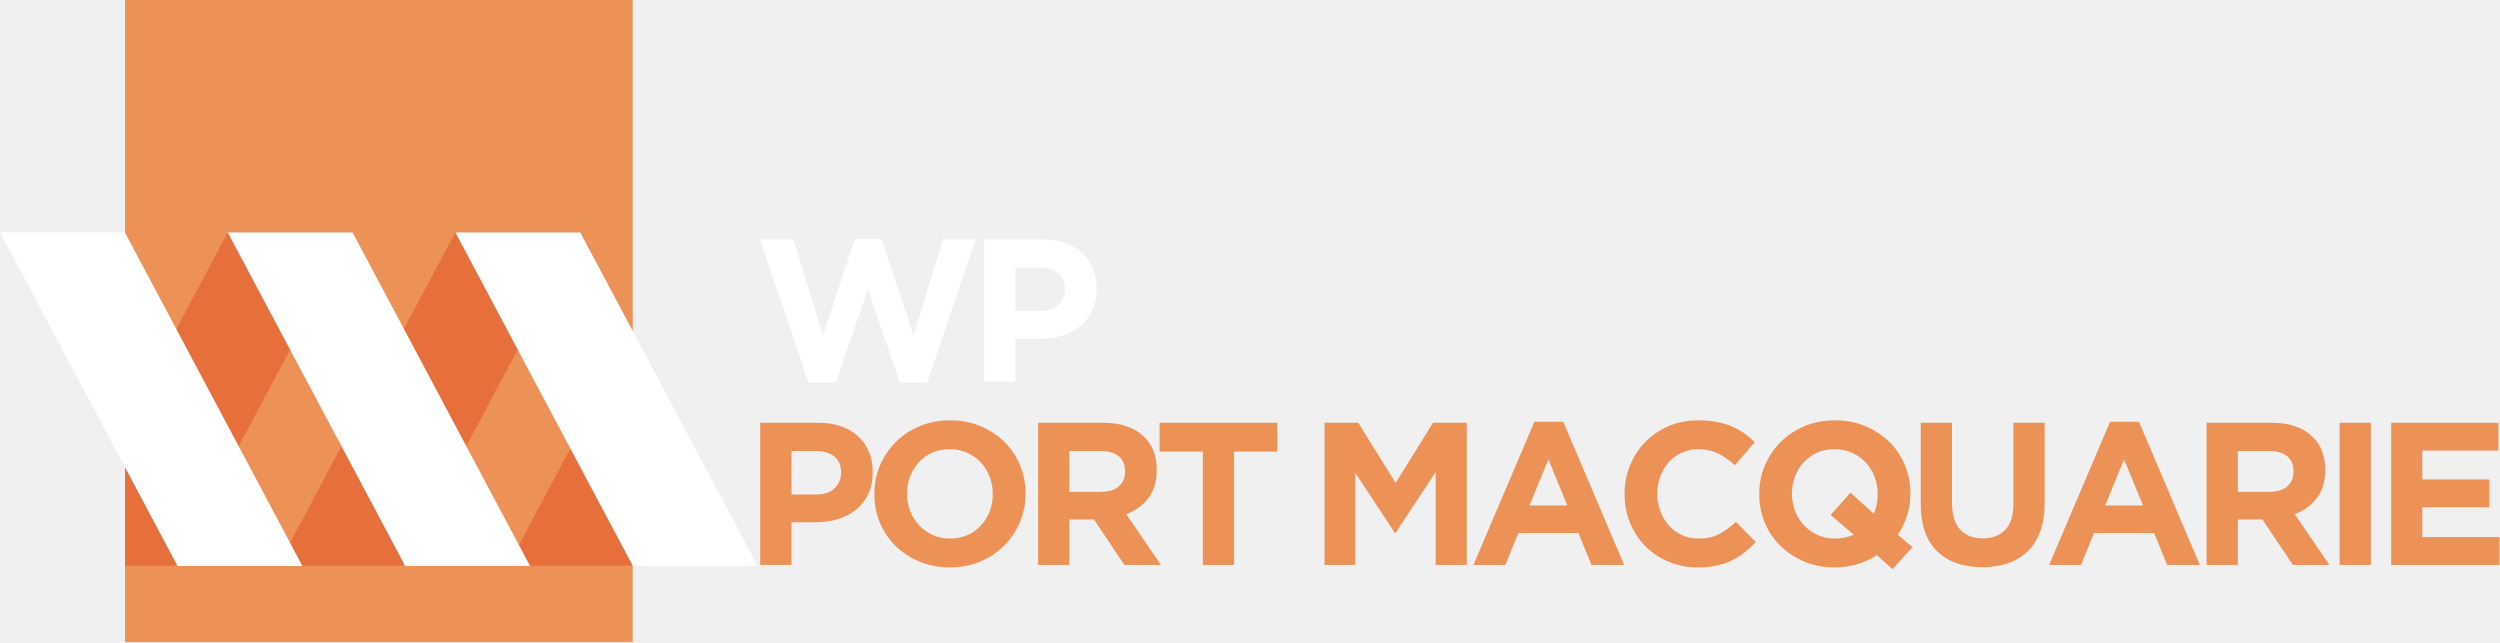
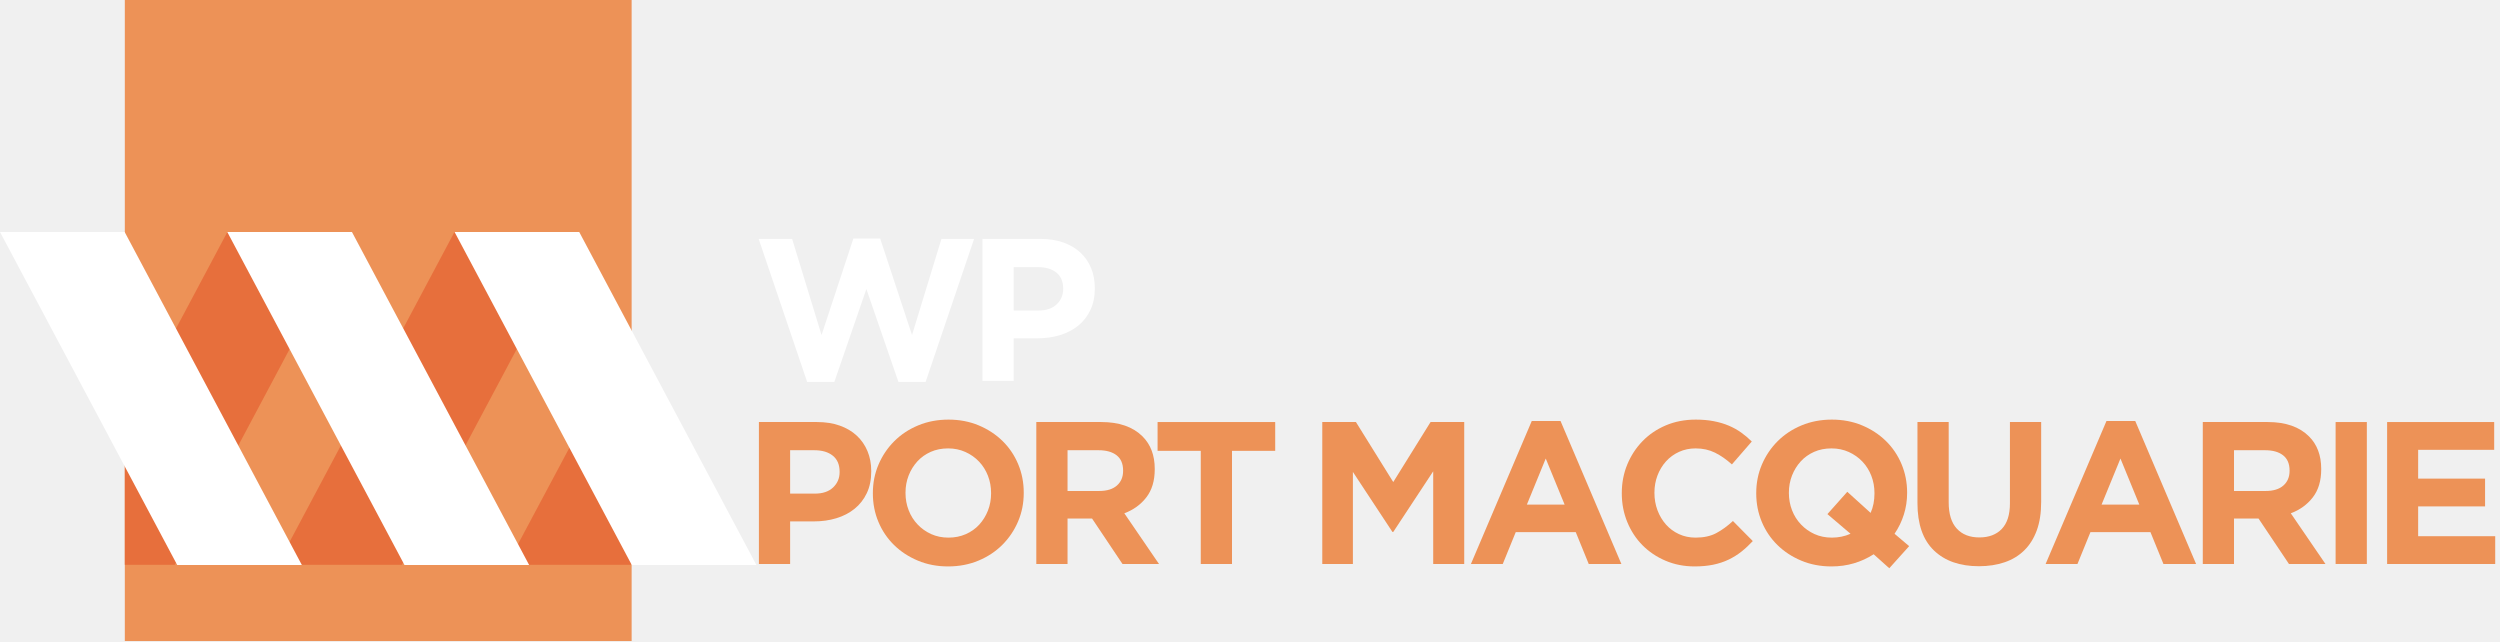
- <svg xmlns="http://www.w3.org/2000/svg" width="100%" height="100%" viewBox="0 0 292 75" version="1.1" xml:space="preserve" style="fill-rule:evenodd;clip-rule:evenodd;stroke-linejoin:round;stroke-miterlimit:1.414;">
+ <svg xmlns="http://www.w3.org/2000/svg" width="100%" height="100%" viewBox="0 0 390 100" version="1.1" xml:space="preserve" style="fill-rule:evenodd;clip-rule:evenodd;stroke-linejoin:round;stroke-miterlimit:1.414;">
  <g>
-     <rect x="14.603" y="0" width="59.297" height="75" style="fill:#ed9257;" />
-     <path d="M47.029,66.08l20.72,-38.937l-14.575,0l-20.719,38.937l14.574,0Z" style="fill:#e76f3c;fill-rule:nonzero;" />
-     <path d="M73.89,66.08l0.01,-27.341l-14.584,27.341l14.574,0Z" style="fill:#e76f3c;fill-rule:nonzero;" />
-     <path d="M20.455,66.08l20.72,-38.937l-14.574,0l-11.998,22.549l0,16.388l5.852,0Z" style="fill:#e76f3c;fill-rule:nonzero;" />
-     <path d="M20.736,66.108l-20.736,-38.965l14.585,0l20.734,38.965l-14.583,0l0,0Z" style="fill:#fff;fill-rule:nonzero;" />
-     <path d="M47.327,66.108l-20.735,-38.965l14.585,0l20.734,38.965l-14.584,0Z" style="fill:#fff;fill-rule:nonzero;" />
-     <path d="M73.919,66.108l-20.734,-38.965l14.584,0l20.734,38.965l-14.584,0l0,0Z" style="fill:#fff;fill-rule:nonzero;" />
-     <path d="M88.764,27.953l3.916,0l3.441,11.249l3.726,-11.297l3.133,0l3.726,11.297l3.441,-11.249l3.821,0l-5.672,16.733l-3.181,0l-3.749,-10.87l-3.75,10.87l-3.18,0l-5.672,-16.733l0,0Z" style="fill:#fff;fill-rule:nonzero;" />
-     <path d="M121.497,36.331c0.918,0 1.629,-0.242 2.135,-0.724c0.507,-0.482 0.76,-1.08 0.76,-1.791l0,-0.047c0,-0.824 -0.265,-1.449 -0.795,-1.876c-0.53,-0.428 -1.254,-0.64 -2.172,-0.64l-2.824,0l0,5.078l2.896,0Zm-6.55,-8.378l6.787,0c0.997,0 1.887,0.14 2.67,0.416c0.782,0.277 1.447,0.669 1.994,1.174c0.546,0.506 0.964,1.112 1.257,1.816c0.293,0.704 0.44,1.482 0.44,2.338l0,0.047c0,0.965 -0.175,1.811 -0.522,2.538c-0.349,0.728 -0.828,1.339 -1.436,1.83c-0.609,0.489 -1.322,0.857 -2.136,1.102c-0.816,0.247 -1.69,0.369 -2.623,0.369l-2.777,0l0,4.982l-3.654,0l0,-16.612l0,0Z" style="fill:#fff;fill-rule:nonzero;" />
+     <rect x="19.471" y="0" width="79.063" height="100" style="fill:#ed9257;" />
+     <path d="M62.705,88.107l27.627,-51.916l-19.433,0l-27.626,51.916l19.432,0Z" style="fill:#e76f3c;fill-rule:nonzero;" />
+     <path d="M98.52,88.107l0.013,-36.455l-19.445,36.455l19.432,0Z" style="fill:#e76f3c;fill-rule:nonzero;" />
+     <path d="M27.273,88.107l27.627,-51.916l-19.432,0l-15.997,30.065l0,21.851l7.802,0Z" style="fill:#e76f3c;fill-rule:nonzero;" />
+     <path d="M27.648,88.144l-27.648,-51.953l19.447,0l27.645,51.953l-19.444,0l0,0Z" style="fill:#fff;fill-rule:nonzero;" />
+     <path d="M63.103,88.144l-27.647,-51.953l19.447,0l27.645,51.953l-19.445,0Z" style="fill:#fff;fill-rule:nonzero;" />
+     <path d="M98.559,88.144l-27.646,-51.953l19.446,0l27.645,51.953l-19.445,0l0,0Z" style="fill:#fff;fill-rule:nonzero;" />
+     <path d="M118.352,37.271l5.221,0l4.588,14.998l4.968,-15.062l4.178,0l4.968,15.062l4.588,-14.998l5.094,0l-7.562,22.31l-4.242,0l-4.998,-14.493l-5,14.493l-4.24,0l-7.563,-22.31l0,0Z" style="fill:#fff;fill-rule:nonzero;" />
+     <path d="M161.996,48.441c1.224,0 2.172,-0.322 2.847,-0.965c0.676,-0.643 1.013,-1.44 1.013,-2.388l0,-0.063c0,-1.098 -0.353,-1.932 -1.06,-2.501c-0.707,-0.571 -1.672,-0.853 -2.896,-0.853l-3.765,0l0,6.77l3.861,0Zm-8.733,-11.17l9.049,0c1.329,0 2.516,0.186 3.56,0.554c1.043,0.37 1.929,0.892 2.659,1.566c0.728,0.674 1.285,1.482 1.676,2.421c0.39,0.939 0.586,1.976 0.586,3.117l0,0.063c0,1.287 -0.233,2.415 -0.696,3.384c-0.465,0.971 -1.104,1.785 -1.914,2.44c-0.812,0.652 -1.763,1.143 -2.848,1.469c-1.088,0.33 -2.254,0.492 -3.498,0.492l-3.702,0l0,6.643l-4.872,0l0,-22.149l0,0Z" style="fill:#fff;fill-rule:nonzero;" />
    <g>
-       <path d="M95.339,57.754c0.918,0 1.629,-0.241 2.136,-0.724c0.506,-0.482 0.759,-1.079 0.759,-1.791l0,-0.048c0,-0.822 -0.265,-1.447 -0.795,-1.874c-0.53,-0.427 -1.254,-0.641 -2.171,-0.641l-2.823,0l0,5.078l2.894,0Zm-6.548,-8.376l6.785,0c0.997,0 1.887,0.139 2.67,0.416c0.783,0.276 1.447,0.668 1.993,1.174c0.545,0.506 0.965,1.111 1.257,1.815c0.293,0.704 0.439,1.483 0.439,2.337l0,0.048c0,0.964 -0.174,1.811 -0.522,2.538c-0.348,0.728 -0.826,1.337 -1.435,1.827c-0.609,0.491 -1.321,0.858 -2.136,1.104c-0.814,0.245 -1.688,0.367 -2.621,0.367l-2.776,0l0,4.983l-3.654,0l0,-16.609l0,0Z" style="fill:#ed9257;fill-rule:nonzero;" />
-       <path d="M110.975,62.902c0.727,0 1.4,-0.134 2.017,-0.403c0.616,-0.269 1.142,-0.641 1.577,-1.115c0.435,-0.475 0.775,-1.024 1.021,-1.649c0.245,-0.625 0.367,-1.293 0.367,-2.005l0,-0.047c0,-0.712 -0.122,-1.384 -0.367,-2.017c-0.246,-0.633 -0.594,-1.186 -1.044,-1.661c-0.451,-0.474 -0.985,-0.85 -1.602,-1.127c-0.617,-0.277 -1.289,-0.415 -2.017,-0.415c-0.743,0 -1.419,0.134 -2.028,0.403c-0.609,0.269 -1.131,0.641 -1.566,1.115c-0.435,0.475 -0.775,1.024 -1.02,1.649c-0.246,0.625 -0.368,1.293 -0.368,2.005l0,0.048c0,0.711 0.122,1.384 0.368,2.016c0.245,0.633 0.593,1.187 1.044,1.661c0.45,0.475 0.98,0.85 1.589,1.127c0.609,0.277 1.285,0.415 2.029,0.415l0,0Zm-0.048,3.37c-1.281,0 -2.459,-0.226 -3.535,-0.677c-1.075,-0.45 -2.005,-1.059 -2.788,-1.827c-0.783,-0.767 -1.392,-1.668 -1.827,-2.704c-0.435,-1.036 -0.652,-2.148 -0.652,-3.334l0,-0.047c0,-1.187 0.221,-2.298 0.664,-3.334c0.443,-1.036 1.056,-1.945 1.839,-2.728c0.783,-0.783 1.716,-1.4 2.8,-1.851c1.083,-0.451 2.266,-0.676 3.547,-0.676c1.281,0 2.459,0.225 3.535,0.676c1.076,0.451 2.005,1.06 2.788,1.827c0.783,0.767 1.392,1.669 1.827,2.705c0.435,1.036 0.652,2.147 0.652,3.333l0,0.048c0,1.186 -0.221,2.297 -0.664,3.333c-0.443,1.036 -1.056,1.946 -1.839,2.729c-0.783,0.783 -1.716,1.4 -2.8,1.85c-1.083,0.451 -2.265,0.677 -3.547,0.677l0,0Z" style="fill:#ed9257;fill-rule:nonzero;" />
-       <path d="M128.604,57.445c0.901,0 1.593,-0.213 2.076,-0.64c0.482,-0.427 0.723,-0.997 0.723,-1.709l0,-0.047c0,-0.791 -0.253,-1.384 -0.759,-1.779c-0.506,-0.396 -1.21,-0.594 -2.112,-0.594l-3.63,0l0,4.769l3.702,0Zm-7.356,-8.067l7.593,0c2.104,0 3.717,0.562 4.84,1.685c0.949,0.949 1.424,2.214 1.424,3.796l0,0.048c0,1.344 -0.329,2.439 -0.985,3.286c-0.657,0.846 -1.515,1.467 -2.574,1.862l4.057,5.932l-4.271,0l-3.559,-5.315l-0.047,0l-2.824,0l0,5.315l-3.654,0l0,-16.609l0,0Z" style="fill:#ed9257;fill-rule:nonzero;" />
-       <path d="M140.49,52.748l-5.053,0l0,-3.37l13.761,0l0,3.37l-5.054,0l0,13.239l-3.654,0l0,-13.239l0,0Z" style="fill:#ed9257;fill-rule:nonzero;" />
-       <path d="M154.706,49.378l3.938,0l4.366,7.023l4.366,-7.023l3.938,0l0,16.609l-3.63,0l0,-10.843l-4.674,7.094l-0.095,0l-4.627,-7.023l0,10.772l-3.582,0l0,-16.609l0,0Z" style="fill:#ed9257;fill-rule:nonzero;" />
-       <path d="M183.059,59.035l-2.207,-5.386l-2.206,5.386l4.413,0Zm-3.844,-9.775l3.369,0l7.118,16.727l-3.82,0l-1.518,-3.725l-7.023,0l-1.519,3.725l-3.725,0l7.118,-16.727l0,0Z" style="fill:#ed9257;fill-rule:nonzero;" />
-       <path d="M198.267,66.272c-1.218,0 -2.349,-0.222 -3.393,-0.665c-1.044,-0.443 -1.945,-1.048 -2.704,-1.815c-0.76,-0.767 -1.353,-1.673 -1.78,-2.717c-0.427,-1.043 -0.64,-2.159 -0.64,-3.345l0,-0.047c0,-1.187 0.213,-2.298 0.64,-3.334c0.427,-1.036 1.02,-1.945 1.78,-2.728c0.759,-0.783 1.668,-1.4 2.728,-1.851c1.06,-0.451 2.23,-0.676 3.512,-0.676c0.775,0 1.483,0.063 2.123,0.189c0.641,0.127 1.222,0.301 1.744,0.522c0.522,0.222 1.004,0.491 1.447,0.807c0.443,0.317 0.855,0.665 1.234,1.044l-2.325,2.681c-0.649,-0.585 -1.309,-1.044 -1.981,-1.376c-0.672,-0.332 -1.428,-0.498 -2.266,-0.498c-0.696,0 -1.341,0.134 -1.934,0.403c-0.593,0.269 -1.103,0.641 -1.53,1.115c-0.427,0.475 -0.759,1.024 -0.997,1.649c-0.237,0.625 -0.356,1.293 -0.356,2.005l0,0.048c0,0.711 0.119,1.384 0.356,2.016c0.238,0.633 0.566,1.187 0.985,1.661c0.419,0.475 0.925,0.85 1.519,1.127c0.593,0.277 1.245,0.415 1.957,0.415c0.949,0 1.752,-0.174 2.408,-0.522c0.657,-0.348 1.309,-0.822 1.958,-1.423l2.325,2.349c-0.427,0.458 -0.87,0.87 -1.329,1.234c-0.459,0.363 -0.961,0.676 -1.507,0.937c-0.545,0.261 -1.142,0.458 -1.791,0.593c-0.648,0.134 -1.376,0.202 -2.183,0.202Z" style="fill:#ed9257;fill-rule:nonzero;" />
-       <path d="M214.33,62.902c0.775,0 1.503,-0.15 2.183,-0.45l-2.705,-2.302l2.325,-2.61l2.729,2.468c0.3,-0.665 0.451,-1.424 0.451,-2.278l0,-0.047c0,-0.712 -0.123,-1.384 -0.368,-2.017c-0.245,-0.633 -0.593,-1.186 -1.044,-1.661c-0.451,-0.474 -0.985,-0.85 -1.602,-1.127c-0.617,-0.277 -1.289,-0.415 -2.016,-0.415c-0.744,0 -1.42,0.134 -2.029,0.403c-0.609,0.269 -1.131,0.641 -1.566,1.115c-0.435,0.475 -0.775,1.024 -1.02,1.649c-0.245,0.625 -0.368,1.293 -0.368,2.005l0,0.048c0,0.711 0.123,1.384 0.368,2.016c0.245,0.633 0.593,1.187 1.044,1.661c0.451,0.475 0.98,0.85 1.589,1.127c0.609,0.277 1.286,0.415 2.029,0.415l0,0Zm4.888,1.946c-0.712,0.459 -1.479,0.811 -2.302,1.056c-0.822,0.245 -1.7,0.368 -2.633,0.368c-1.282,0 -2.46,-0.226 -3.536,-0.677c-1.075,-0.45 -2.004,-1.059 -2.787,-1.827c-0.783,-0.767 -1.392,-1.668 -1.827,-2.704c-0.435,-1.036 -0.653,-2.148 -0.653,-3.334l0,-0.047c0,-1.187 0.222,-2.298 0.664,-3.334c0.443,-1.036 1.056,-1.945 1.839,-2.728c0.783,-0.783 1.716,-1.4 2.8,-1.851c1.083,-0.451 2.266,-0.676 3.547,-0.676c1.281,0 2.46,0.225 3.535,0.676c1.076,0.451 2.005,1.06 2.788,1.827c0.783,0.767 1.392,1.669 1.827,2.705c0.435,1.036 0.653,2.147 0.653,3.333l0,0.048c0,0.87 -0.127,1.708 -0.38,2.515c-0.253,0.806 -0.617,1.558 -1.091,2.254l1.708,1.447l-2.325,2.586l-1.827,-1.637l0,0Z" style="fill:#ed9257;fill-rule:nonzero;" />
-       <path d="M231.532,66.248c-2.231,0 -3.986,-0.617 -5.268,-1.851c-1.281,-1.234 -1.921,-3.076 -1.921,-5.528l0,-9.491l3.653,0l0,9.396c0,1.36 0.317,2.385 0.95,3.073c0.632,0.688 1.51,1.032 2.633,1.032c1.123,0 2.001,-0.332 2.634,-0.997c0.632,-0.664 0.949,-1.661 0.949,-2.989l0,-9.515l3.654,0l0,9.372c0,1.266 -0.17,2.365 -0.51,3.298c-0.341,0.934 -0.827,1.713 -1.46,2.337c-0.632,0.625 -1.399,1.092 -2.301,1.4c-0.902,0.309 -1.906,0.463 -3.013,0.463Z" style="fill:#ed9257;fill-rule:nonzero;" />
-       <path d="M250.299,59.035l-2.206,-5.386l-2.207,5.386l4.413,0Zm-3.843,-9.775l3.369,0l7.118,16.727l-3.82,0l-1.519,-3.725l-7.023,0l-1.518,3.725l-3.725,0l7.118,-16.727l0,0Z" style="fill:#ed9257;fill-rule:nonzero;" />
-       <path d="M265.081,57.445c0.901,0 1.593,-0.213 2.076,-0.64c0.482,-0.427 0.723,-0.997 0.723,-1.709l0,-0.047c0,-0.791 -0.253,-1.384 -0.759,-1.779c-0.506,-0.396 -1.21,-0.594 -2.111,-0.594l-3.631,0l0,4.769l3.702,0Zm-7.355,-8.067l7.592,0c2.104,0 3.717,0.562 4.84,1.685c0.949,0.949 1.424,2.214 1.424,3.796l0,0.048c0,1.344 -0.328,2.439 -0.985,3.286c-0.656,0.846 -1.514,1.467 -2.574,1.862l4.057,5.932l-4.271,0l-3.559,-5.315l-0.047,0l-2.824,0l0,5.315l-3.653,0l0,-16.609l0,0Z" style="fill:#ed9257;fill-rule:nonzero;" />
-       <rect x="273.266" y="49.378" width="3.654" height="16.608" style="fill:#ed9257;" />
-       <path d="M279.293,49.378l12.527,0l0,3.251l-8.897,0l0,3.369l7.83,0l0,3.251l-7.83,0l0,3.487l9.016,0l0,3.251l-12.646,0l0,-16.609l0,0Z" style="fill:#ed9257;fill-rule:nonzero;" />
+       <path d="M127.119,77.005c1.224,0 2.172,-0.321 2.848,-0.965c0.674,-0.643 1.012,-1.439 1.012,-2.388l0,-0.064c0,-1.096 -0.354,-1.929 -1.06,-2.499c-0.707,-0.569 -1.672,-0.854 -2.895,-0.854l-3.764,0l0,6.77l3.859,0Zm-8.731,-11.168l9.047,0c1.329,0 2.516,0.186 3.56,0.555c1.044,0.368 1.929,0.891 2.657,1.565c0.727,0.675 1.287,1.482 1.676,2.42c0.391,0.939 0.585,1.978 0.585,3.116l0,0.064c0,1.286 -0.232,2.415 -0.696,3.384c-0.464,0.971 -1.101,1.783 -1.913,2.436c-0.812,0.655 -1.761,1.144 -2.848,1.472c-1.085,0.327 -2.251,0.49 -3.495,0.49l-3.701,0l0,6.644l-4.872,0l0,-22.146l0,0Z" style="fill:#ed9257;fill-rule:nonzero;" />
+       <path d="M147.967,83.869c0.969,0 1.866,-0.178 2.689,-0.537c0.821,-0.359 1.523,-0.855 2.103,-1.487c0.58,-0.633 1.033,-1.365 1.361,-2.198c0.327,-0.834 0.489,-1.724 0.489,-2.674l0,-0.062c0,-0.95 -0.162,-1.846 -0.489,-2.69c-0.328,-0.844 -0.792,-1.581 -1.392,-2.214c-0.601,-0.632 -1.313,-1.134 -2.136,-1.503c-0.823,-0.369 -1.719,-0.553 -2.689,-0.553c-0.991,0 -1.892,0.178 -2.704,0.537c-0.812,0.359 -1.508,0.855 -2.088,1.487c-0.58,0.633 -1.034,1.365 -1.36,2.198c-0.328,0.834 -0.491,1.724 -0.491,2.674l0,0.064c0,0.948 0.163,1.845 0.491,2.688c0.326,0.844 0.79,1.582 1.392,2.214c0.6,0.634 1.306,1.134 2.118,1.503c0.812,0.369 1.714,0.553 2.706,0.553l0,0Zm-0.064,4.494c-1.708,0 -3.279,-0.302 -4.714,-0.903c-1.433,-0.6 -2.673,-1.412 -3.717,-2.436c-1.044,-1.023 -1.856,-2.224 -2.436,-3.605c-0.58,-1.382 -0.869,-2.864 -0.869,-4.446l0,-0.062c0,-1.583 0.294,-3.064 0.885,-4.446c0.591,-1.381 1.408,-2.593 2.452,-3.637c1.044,-1.044 2.288,-1.867 3.733,-2.468c1.444,-0.601 3.022,-0.901 4.73,-0.901c1.708,0 3.278,0.3 4.713,0.901c1.435,0.601 2.673,1.413 3.717,2.436c1.044,1.023 1.856,2.225 2.436,3.607c0.58,1.381 0.87,2.862 0.87,4.444l0,0.064c0,1.581 -0.295,3.062 -0.886,4.444c-0.59,1.381 -1.408,2.594 -2.452,3.638c-1.044,1.044 -2.288,1.867 -3.733,2.467c-1.444,0.601 -3.02,0.903 -4.729,0.903l0,0Z" style="fill:#ed9257;fill-rule:nonzero;" />
+       <path d="M171.472,76.593c1.201,0 2.124,-0.284 2.768,-0.853c0.643,-0.569 0.964,-1.329 0.964,-2.279l0,-0.062c0,-1.055 -0.337,-1.846 -1.012,-2.372c-0.675,-0.528 -1.613,-0.792 -2.816,-0.792l-4.84,0l0,6.358l4.936,0Zm-9.808,-10.756l10.124,0c2.805,0 4.956,0.75 6.453,2.247c1.266,1.265 1.899,2.952 1.899,5.061l0,0.064c0,1.792 -0.439,3.252 -1.313,4.382c-0.876,1.128 -2.02,1.956 -3.432,2.482l5.409,7.91l-5.695,0l-4.745,-7.087l-0.063,0l-3.765,0l0,7.087l-4.872,0l0,-22.146l0,0Z" style="fill:#ed9257;fill-rule:nonzero;" />
+       <path d="M187.32,70.331l-6.737,0l0,-4.494l18.348,0l0,4.494l-6.739,0l0,17.652l-4.872,0l0,-17.652l0,0Z" style="fill:#ed9257;fill-rule:nonzero;" />
+       <path d="M206.275,65.837l5.25,0l5.822,9.364l5.821,-9.364l5.251,0l0,22.146l-4.84,0l0,-14.458l-6.232,9.459l-0.127,0l-6.169,-9.364l0,14.363l-4.776,0l0,-22.146l0,0Z" style="fill:#ed9257;fill-rule:nonzero;" />
+       <path d="M244.079,78.713l-2.943,-7.181l-2.941,7.181l5.884,0Zm-5.126,-13.033l4.492,0l9.491,22.303l-5.093,0l-2.024,-4.967l-9.364,0l-2.026,4.967l-4.966,0l9.49,-22.303l0,0Z" style="fill:#ed9257;fill-rule:nonzero;" />
+       <path d="M264.356,88.363c-1.624,0 -3.132,-0.296 -4.524,-0.887c-1.392,-0.591 -2.593,-1.397 -3.605,-2.42c-1.014,-1.023 -1.804,-2.231 -2.374,-3.623c-0.569,-1.39 -0.853,-2.878 -0.853,-4.46l0,-0.062c0,-1.583 0.284,-3.064 0.853,-4.446c0.57,-1.381 1.36,-2.593 2.374,-3.637c1.012,-1.044 2.224,-1.867 3.637,-2.468c1.413,-0.601 2.973,-0.901 4.683,-0.901c1.033,0 1.977,0.084 2.83,0.252c0.855,0.169 1.63,0.401 2.326,0.696c0.696,0.296 1.338,0.654 1.929,1.076c0.591,0.422 1.14,0.886 1.645,1.392l-3.1,3.574c-0.865,-0.78 -1.745,-1.392 -2.641,-1.834c-0.896,-0.443 -1.904,-0.664 -3.021,-0.664c-0.928,0 -1.788,0.178 -2.579,0.537c-0.791,0.359 -1.471,0.855 -2.04,1.487c-0.569,0.633 -1.012,1.365 -1.329,2.198c-0.316,0.834 -0.475,1.724 -0.475,2.674l0,0.064c0,0.948 0.159,1.845 0.475,2.688c0.317,0.844 0.754,1.582 1.313,2.214c0.559,0.634 1.233,1.134 2.025,1.503c0.791,0.369 1.66,0.553 2.61,0.553c1.265,0 2.336,-0.232 3.21,-0.696c0.876,-0.464 1.746,-1.096 2.611,-1.897l3.1,3.132c-0.569,0.611 -1.16,1.16 -1.772,1.645c-0.612,0.484 -1.281,0.902 -2.009,1.25c-0.727,0.348 -1.523,0.61 -2.388,0.79c-0.864,0.179 -1.835,0.27 -2.911,0.27Z" style="fill:#ed9257;fill-rule:nonzero;" />
+       <path d="M285.773,83.869c1.034,0 2.004,-0.2 2.911,-0.6l-3.607,-3.069l3.1,-3.48l3.639,3.291c0.4,-0.887 0.601,-1.899 0.601,-3.038l0,-0.062c0,-0.95 -0.164,-1.846 -0.49,-2.69c-0.327,-0.844 -0.791,-1.581 -1.392,-2.214c-0.602,-0.632 -1.314,-1.134 -2.136,-1.503c-0.823,-0.369 -1.719,-0.553 -2.688,-0.553c-0.992,0 -1.894,0.178 -2.706,0.537c-0.812,0.359 -1.508,0.855 -2.088,1.487c-0.58,0.633 -1.033,1.365 -1.36,2.198c-0.326,0.834 -0.49,1.724 -0.49,2.674l0,0.064c0,0.948 0.164,1.845 0.49,2.688c0.327,0.844 0.791,1.582 1.392,2.214c0.602,0.634 1.307,1.134 2.119,1.503c0.812,0.369 1.715,0.553 2.705,0.553l0,0Zm6.518,2.595c-0.95,0.612 -1.972,1.081 -3.07,1.408c-1.096,0.327 -2.266,0.491 -3.51,0.491c-1.71,0 -3.28,-0.302 -4.715,-0.903c-1.433,-0.6 -2.672,-1.412 -3.716,-2.436c-1.044,-1.023 -1.856,-2.224 -2.436,-3.605c-0.58,-1.382 -0.871,-2.864 -0.871,-4.446l0,-0.062c0,-1.583 0.296,-3.064 0.886,-4.446c0.59,-1.381 1.408,-2.593 2.452,-3.637c1.044,-1.044 2.288,-1.867 3.733,-2.468c1.444,-0.601 3.021,-0.901 4.729,-0.901c1.708,0 3.28,0.3 4.714,0.901c1.434,0.601 2.673,1.413 3.717,2.436c1.044,1.023 1.856,2.225 2.436,3.607c0.58,1.381 0.871,2.862 0.871,4.444l0,0.064c0,1.16 -0.17,2.277 -0.507,3.353c-0.337,1.075 -0.823,2.077 -1.455,3.005l2.278,1.93l-3.1,3.448l-2.436,-2.183l0,0Z" style="fill:#ed9257;fill-rule:nonzero;" />
+       <path d="M308.709,88.331c-2.974,0 -5.314,-0.823 -7.024,-2.468c-1.708,-1.646 -2.561,-4.102 -2.561,-7.371l0,-12.655l4.871,0l0,12.528c0,1.814 0.422,3.18 1.266,4.098c0.843,0.917 2.014,1.376 3.511,1.376c1.497,0 2.668,-0.443 3.512,-1.33c0.843,-0.885 1.265,-2.214 1.265,-3.985l0,-12.687l4.872,0l0,12.496c0,1.688 -0.226,3.154 -0.68,4.398c-0.454,1.245 -1.102,2.284 -1.946,3.116c-0.843,0.833 -1.866,1.456 -3.068,1.866c-1.203,0.412 -2.542,0.618 -4.018,0.618Z" style="fill:#ed9257;fill-rule:nonzero;" />
+       <path d="M333.732,78.713l-2.941,-7.181l-2.943,7.181l5.884,0Zm-5.124,-13.033l4.492,0l9.491,22.303l-5.094,0l-2.025,-4.967l-9.364,0l-2.024,4.967l-4.967,0l9.491,-22.303l0,0Z" style="fill:#ed9257;fill-rule:nonzero;" />
+       <path d="M353.441,76.593c1.202,0 2.124,-0.284 2.768,-0.853c0.643,-0.569 0.964,-1.329 0.964,-2.279l0,-0.062c0,-1.055 -0.337,-1.846 -1.012,-2.372c-0.674,-0.528 -1.613,-0.792 -2.814,-0.792l-4.842,0l0,6.358l4.936,0Zm-9.806,-10.756l10.122,0c2.806,0 4.956,0.75 6.454,2.247c1.265,1.265 1.898,2.952 1.898,5.061l0,0.064c0,1.792 -0.437,3.252 -1.313,4.382c-0.875,1.128 -2.019,1.956 -3.432,2.482l5.409,7.91l-5.694,0l-4.746,-7.087l-0.062,0l-3.766,0l0,7.087l-4.87,0l0,-22.146l0,0Z" style="fill:#ed9257;fill-rule:nonzero;" />
+       <rect x="364.355" y="65.837" width="4.872" height="22.144" style="fill:#ed9257;" />
+       <path d="M372.391,65.837l16.702,0l0,4.335l-11.862,0l0,4.492l10.44,0l0,4.335l-10.44,0l0,4.649l12.021,0l0,4.335l-16.861,0l0,-22.146l0,0Z" style="fill:#ed9257;fill-rule:nonzero;" />
    </g>
  </g>
</svg>
